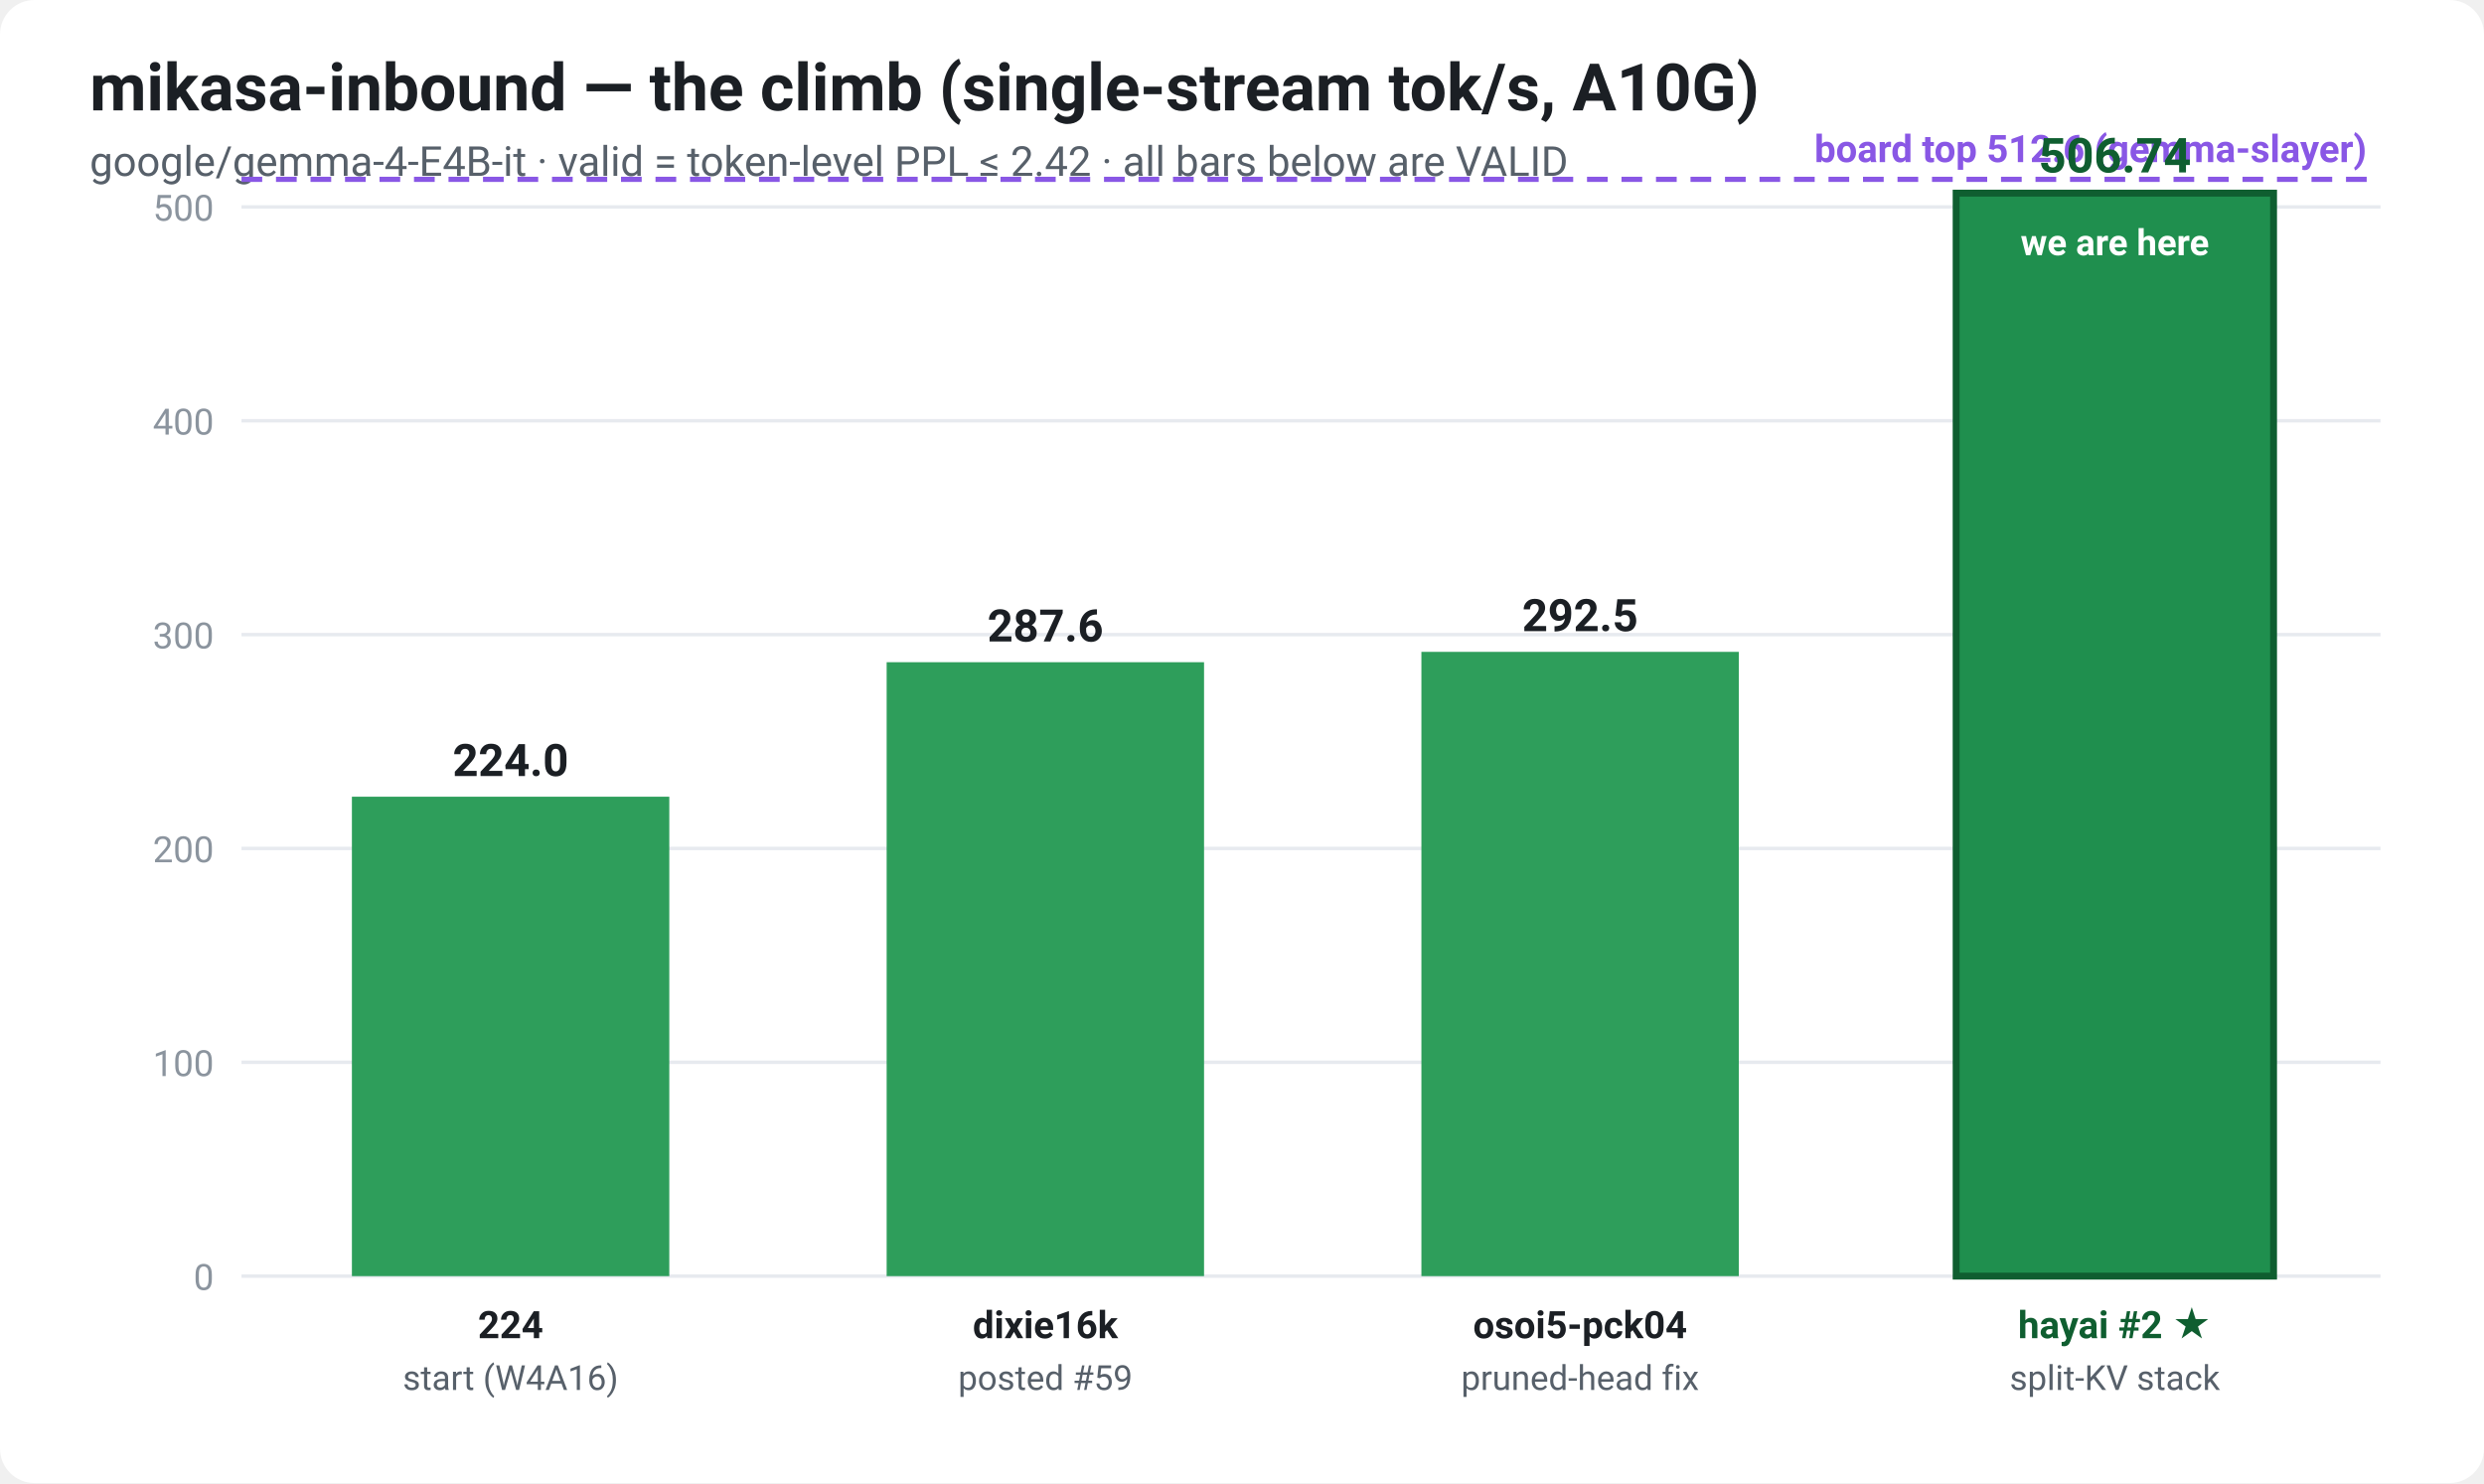
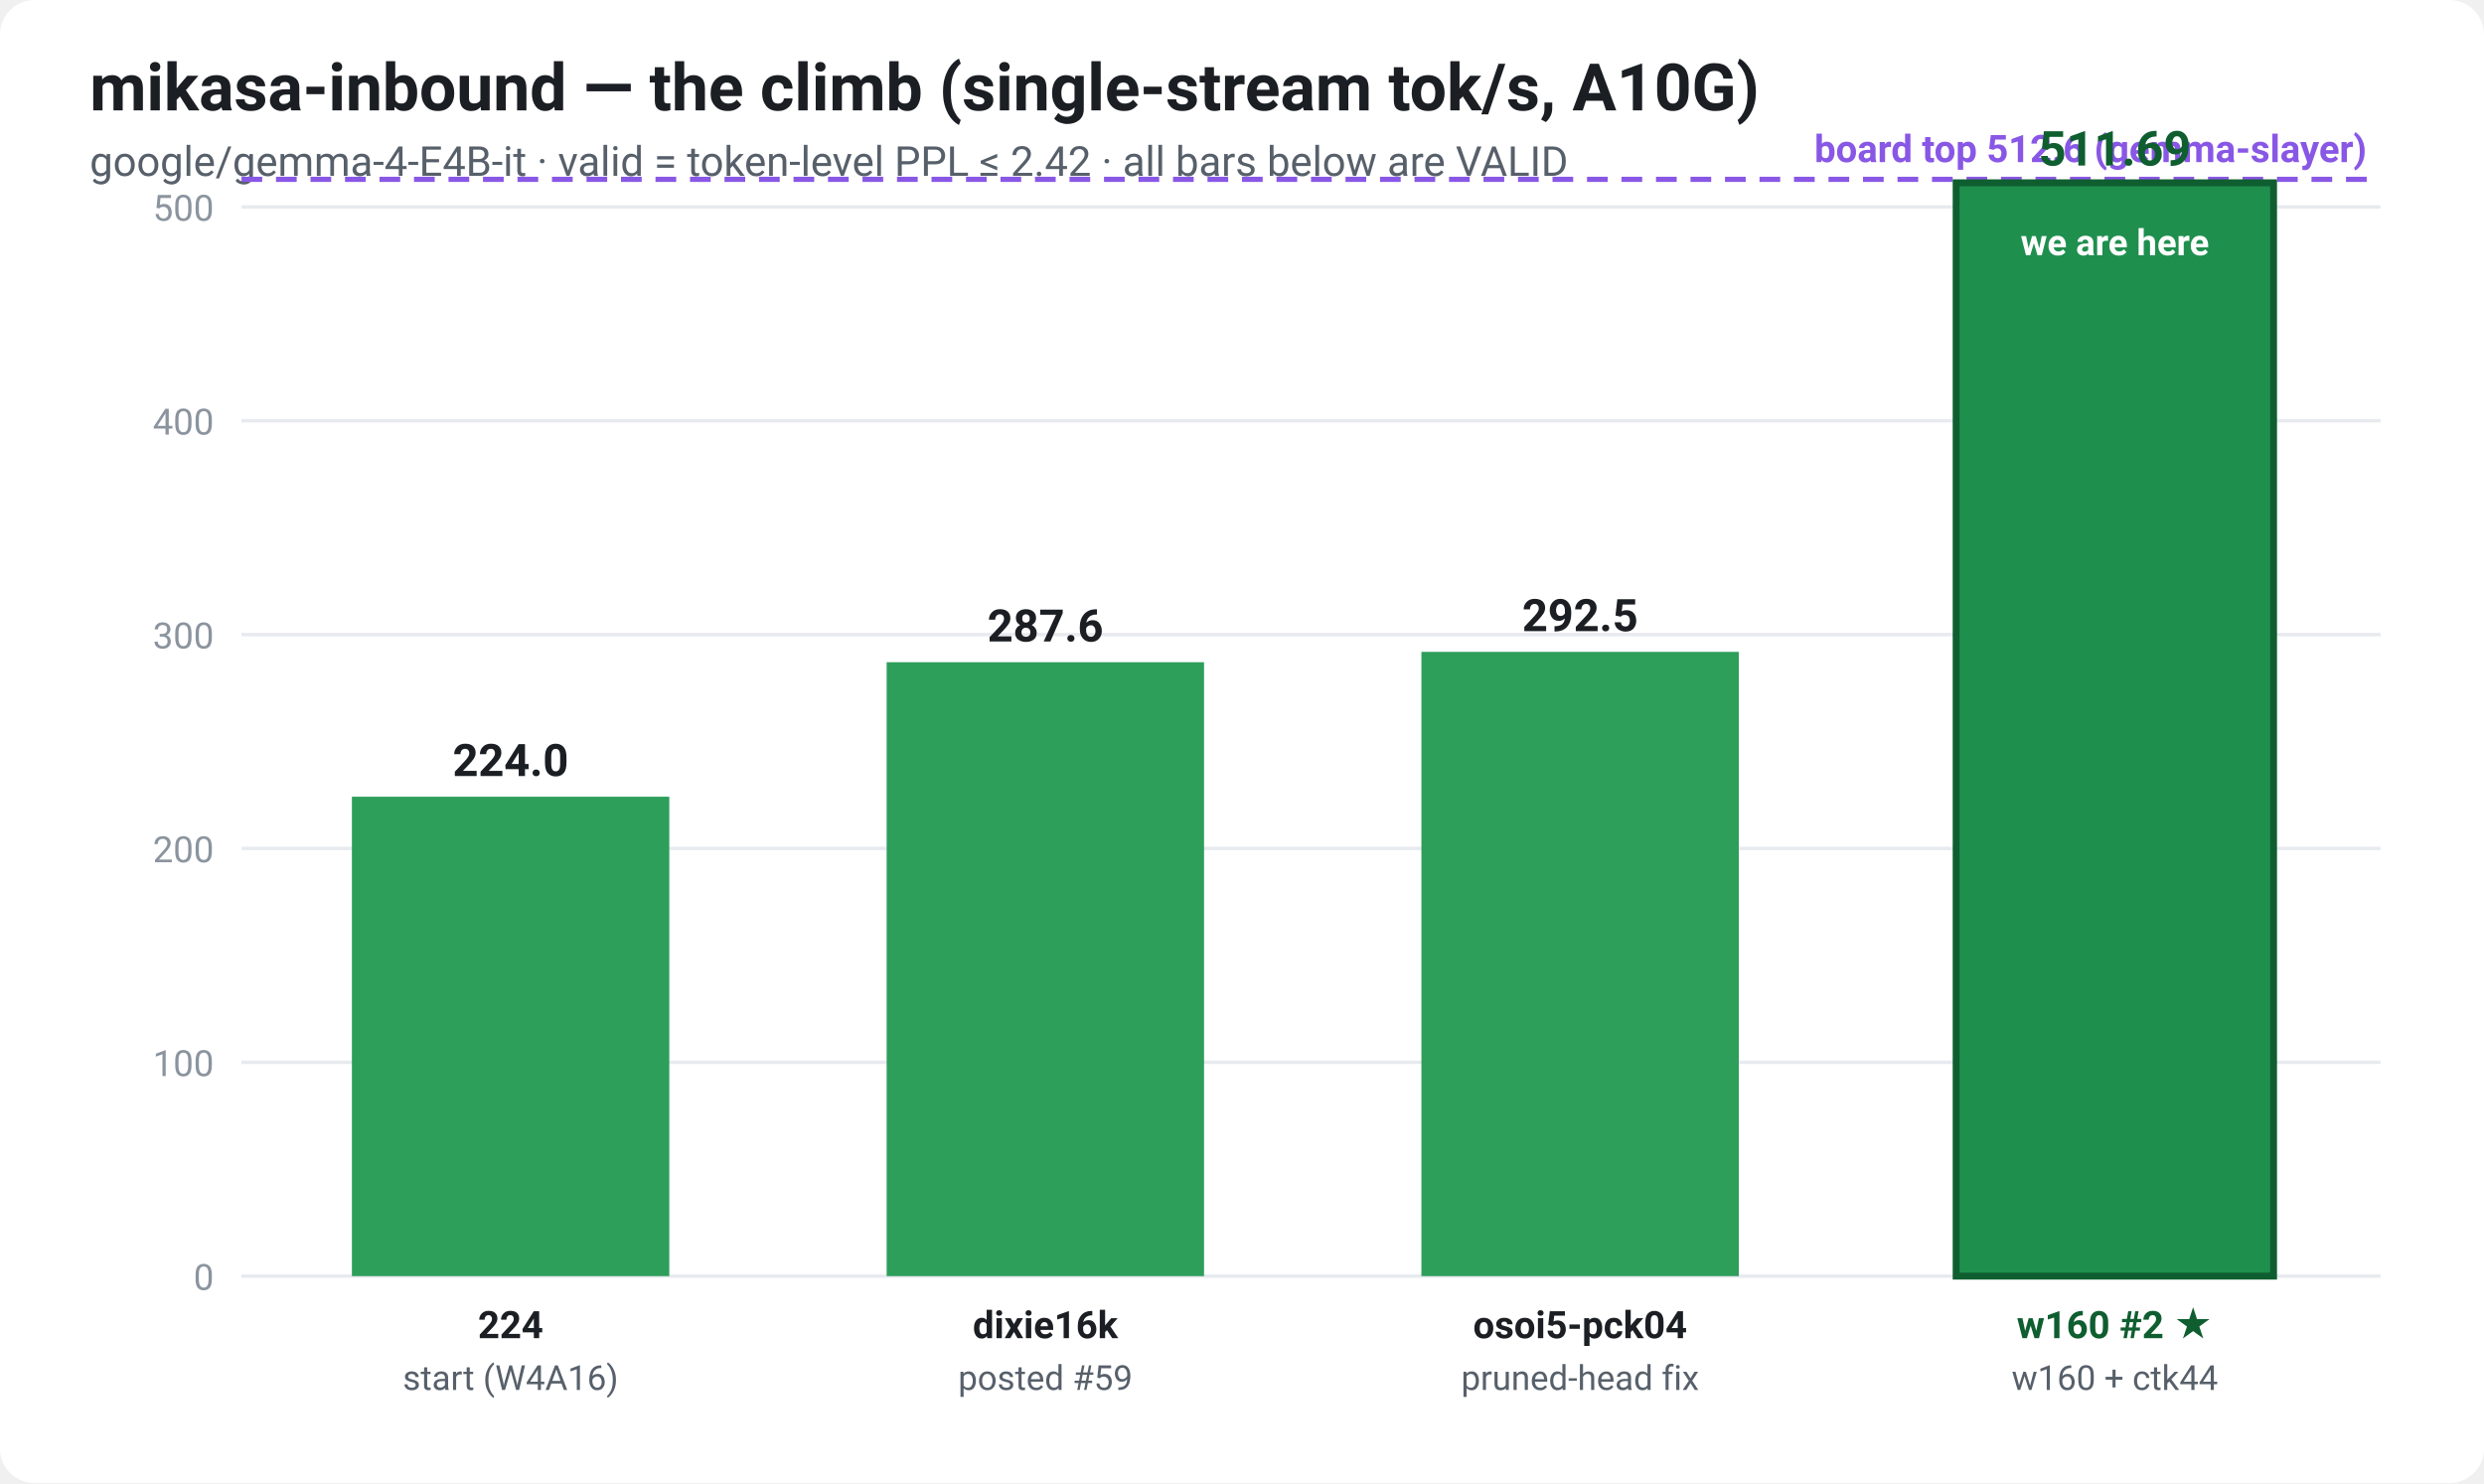
<svg xmlns="http://www.w3.org/2000/svg" viewBox="0 0 720 430" font-family="-apple-system,Segoe UI,Roboto,Helvetica,Arial,sans-serif">
  <rect x="0" y="0" width="720" height="430" rx="10" fill="#ffffff" />
  <text x="26" y="32" font-size="19" font-weight="700" fill="#1b1f24">mikasa-inbound — the climb (single-stream tok/s, A10G)</text>
  <text x="26" y="51" font-size="12" fill="#57606a">google/gemma-4-E4B-it · valid = token-level PPL ≤ 2.42 · all bars below are VALID</text>
  <g stroke="#e7eaef" stroke-width="1">
    <line x1="70" y1="370" x2="690" y2="370" />
    <line x1="70" y1="308" x2="690" y2="308" />
    <line x1="70" y1="246" x2="690" y2="246" />
    <line x1="70" y1="184" x2="690" y2="184" />
    <line x1="70" y1="122" x2="690" y2="122" />
    <line x1="70" y1="60" x2="690" y2="60" />
  </g>
  <g font-size="10.5" fill="#8b949e" text-anchor="end">
    <text x="62" y="374">0</text>
    <text x="62" y="312">100</text>
    <text x="62" y="250">200</text>
    <text x="62" y="188">300</text>
    <text x="62" y="126">400</text>
    <text x="62" y="64">500</text>
  </g>
  <line x1="70" y1="52" x2="690" y2="52" stroke="#8957e5" stroke-width="1.5" stroke-dasharray="6 4" />
  <text x="686" y="47" font-size="11" fill="#8957e5" text-anchor="end" font-weight="600">board top 512.6 (gemma-slayer)</text>
  <g>
    <rect x="102" y="231" width="92" height="139" fill="#2e9e5b" />
    <text x="148" y="225" font-size="13" font-weight="700" fill="#1b1f24" text-anchor="middle">224.0</text>
    <rect x="257" y="192" width="92" height="178" fill="#2e9e5b" />
    <text x="303" y="186" font-size="13" font-weight="700" fill="#1b1f24" text-anchor="middle">287.6</text>
    <rect x="412" y="189" width="92" height="181" fill="#2e9e5b" />
    <text x="458" y="183" font-size="13" font-weight="700" fill="#1b1f24" text-anchor="middle">292.5</text>
-     <rect x="567" y="56" width="92" height="314" fill="#1f8f4e" stroke="#0f5e30" stroke-width="2" />
-     <text x="613" y="50" font-size="14" font-weight="700" fill="#0f5e30" text-anchor="middle">506.74</text>
+     <rect x="567" y="53" width="92" height="317" fill="#1f8f4e" stroke="#0f5e30" stroke-width="2" />
+     <text x="613" y="48" font-size="14" font-weight="700" fill="#0f5e30" text-anchor="middle">511.69</text>
  </g>
  <g font-size="11" fill="#1b1f24" text-anchor="middle">
    <text x="148" y="388" font-weight="600">224</text>
    <text x="148" y="403" font-size="10" fill="#57606a">start (W4A16)</text>
    <text x="303" y="388" font-weight="600">dixie16k</text>
    <text x="303" y="403" font-size="10" fill="#57606a">posted #59</text>
    <text x="458" y="388" font-weight="600">osoi5-pck04</text>
    <text x="458" y="403" font-size="10" fill="#57606a">pruned-head fix</text>
-     <text x="613" y="388" font-weight="700" fill="#0f5e30">hayai #2 ★</text>
-     <text x="613" y="403" font-size="10" fill="#57606a">split-KV stack</text>
+     <text x="613" y="388" font-weight="700" fill="#0f5e30">w160 #2 ★</text>
+     <text x="613" y="403" font-size="10" fill="#57606a">w160 + ctk44</text>
  </g>
  <text x="613" y="74" font-size="10.5" fill="#ffffff" text-anchor="middle" font-weight="700">we are here</text>
</svg>
